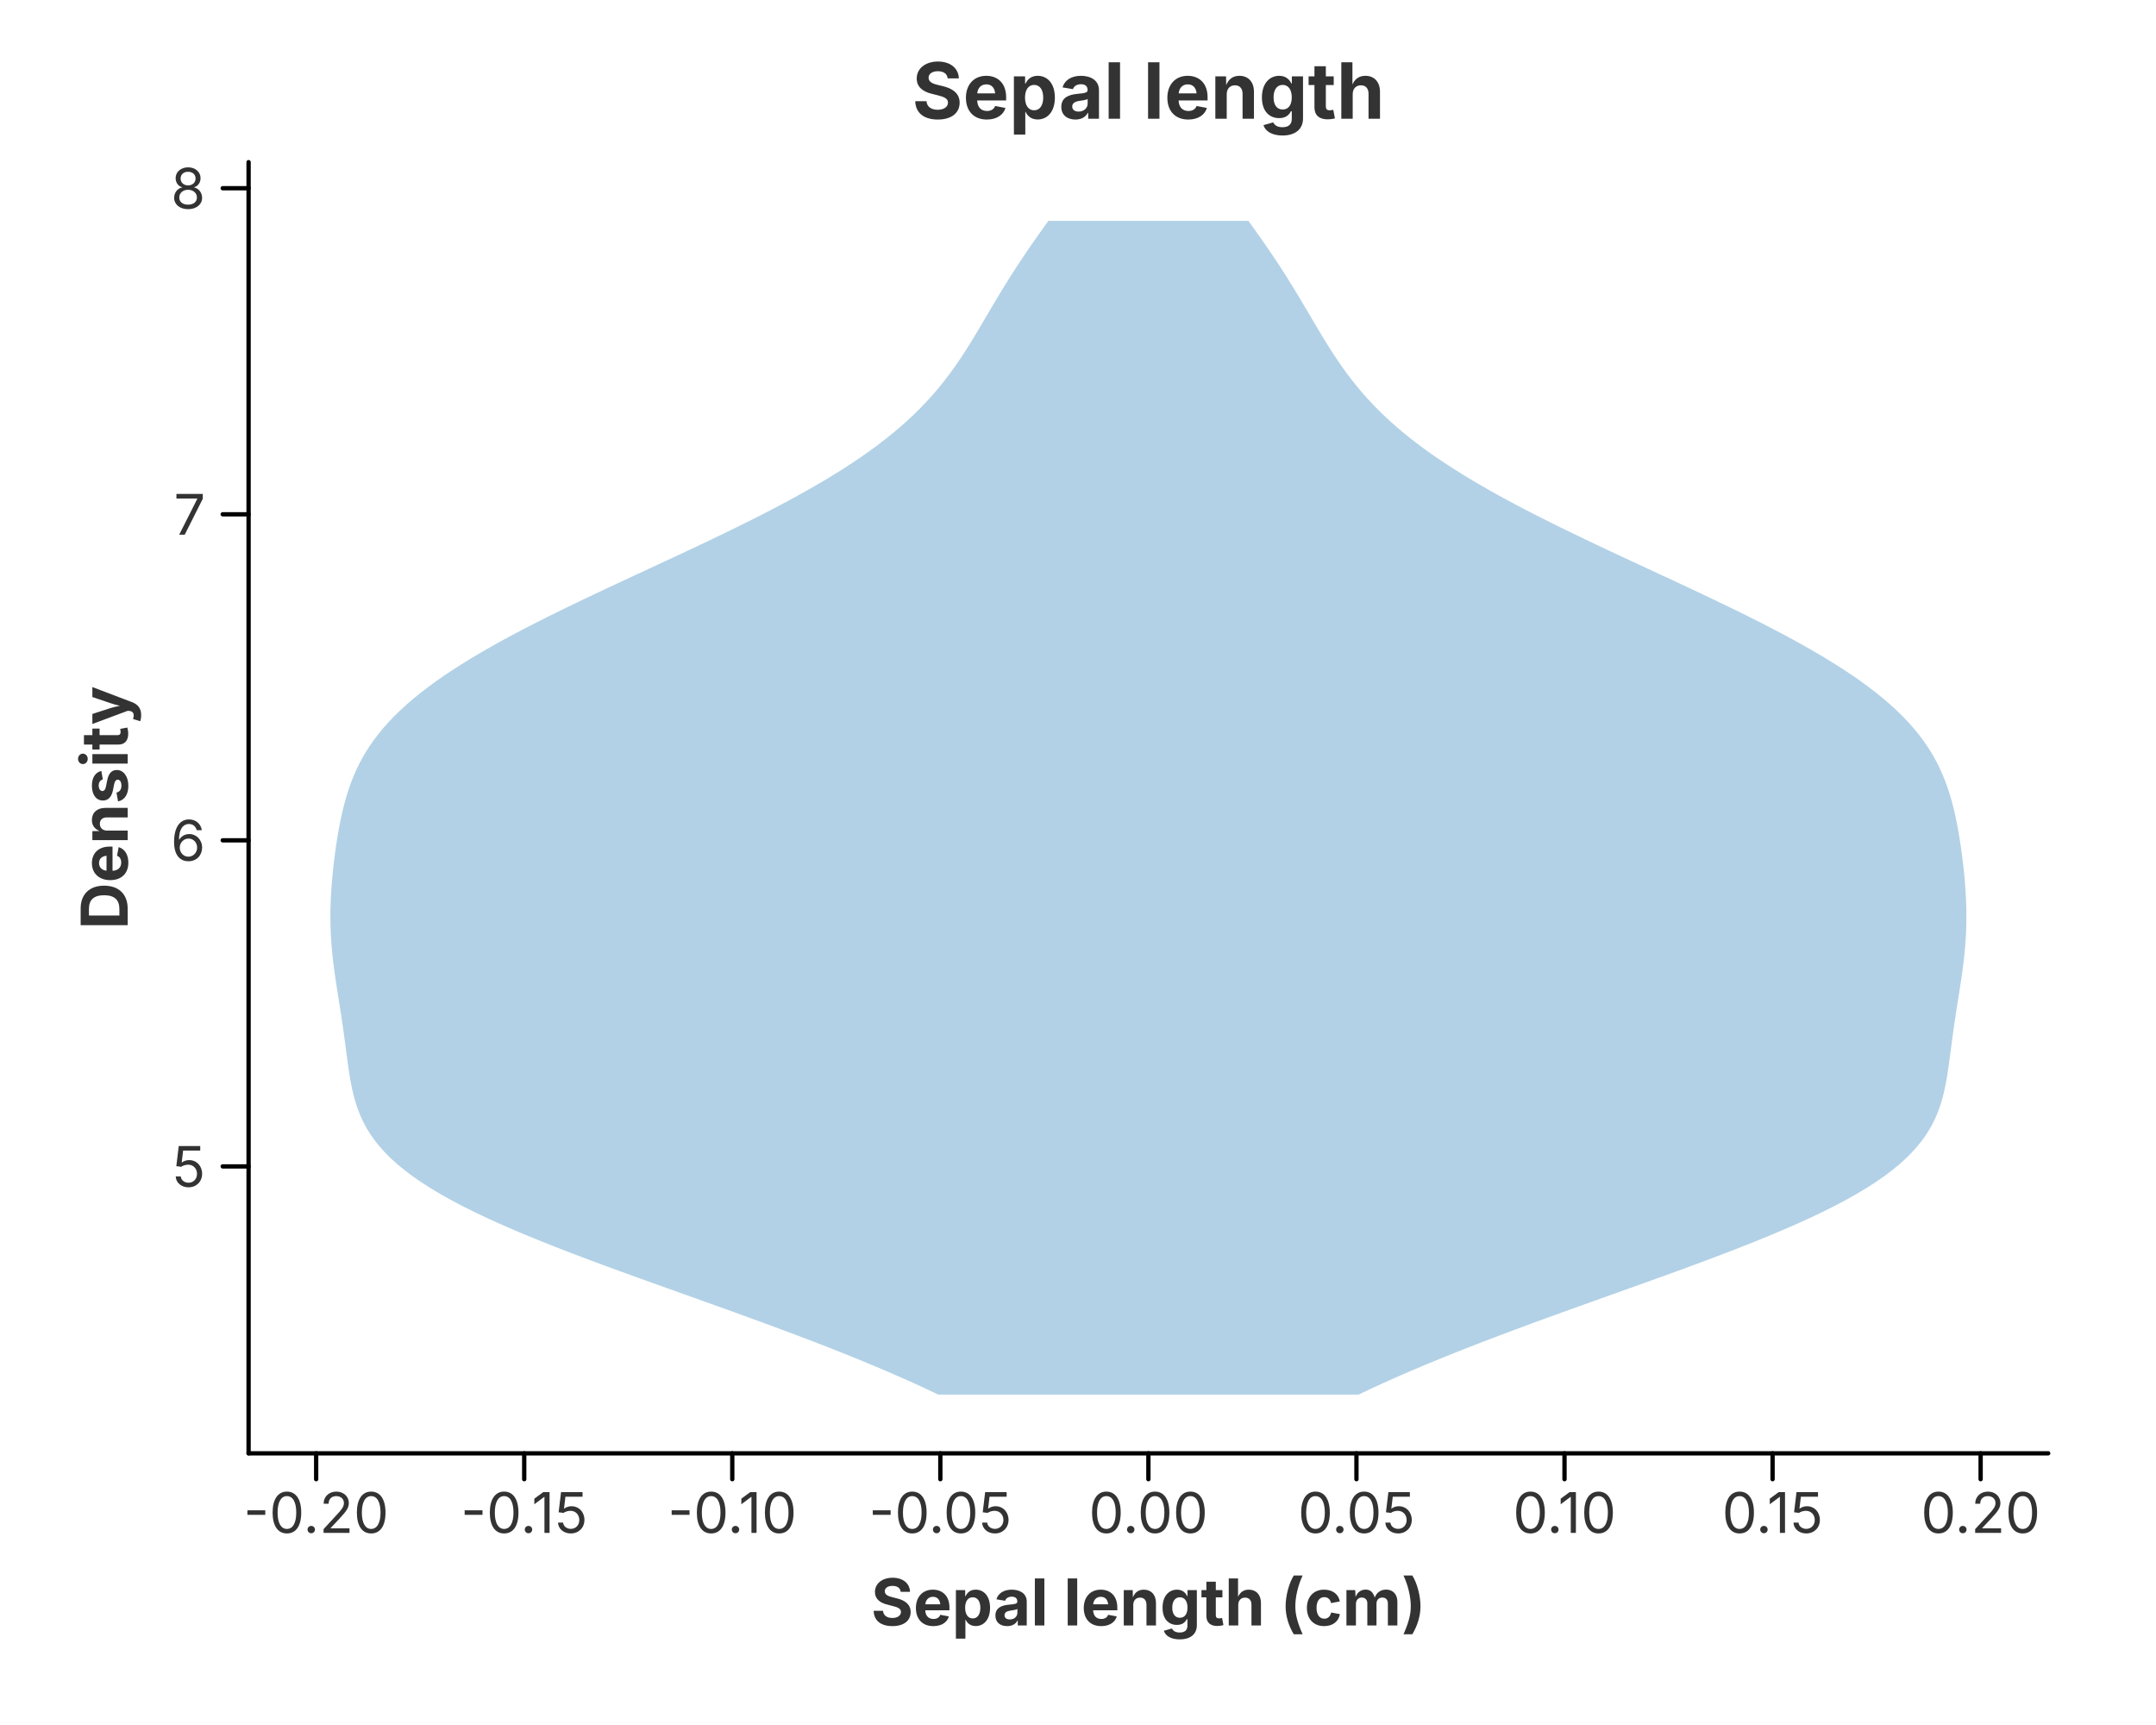
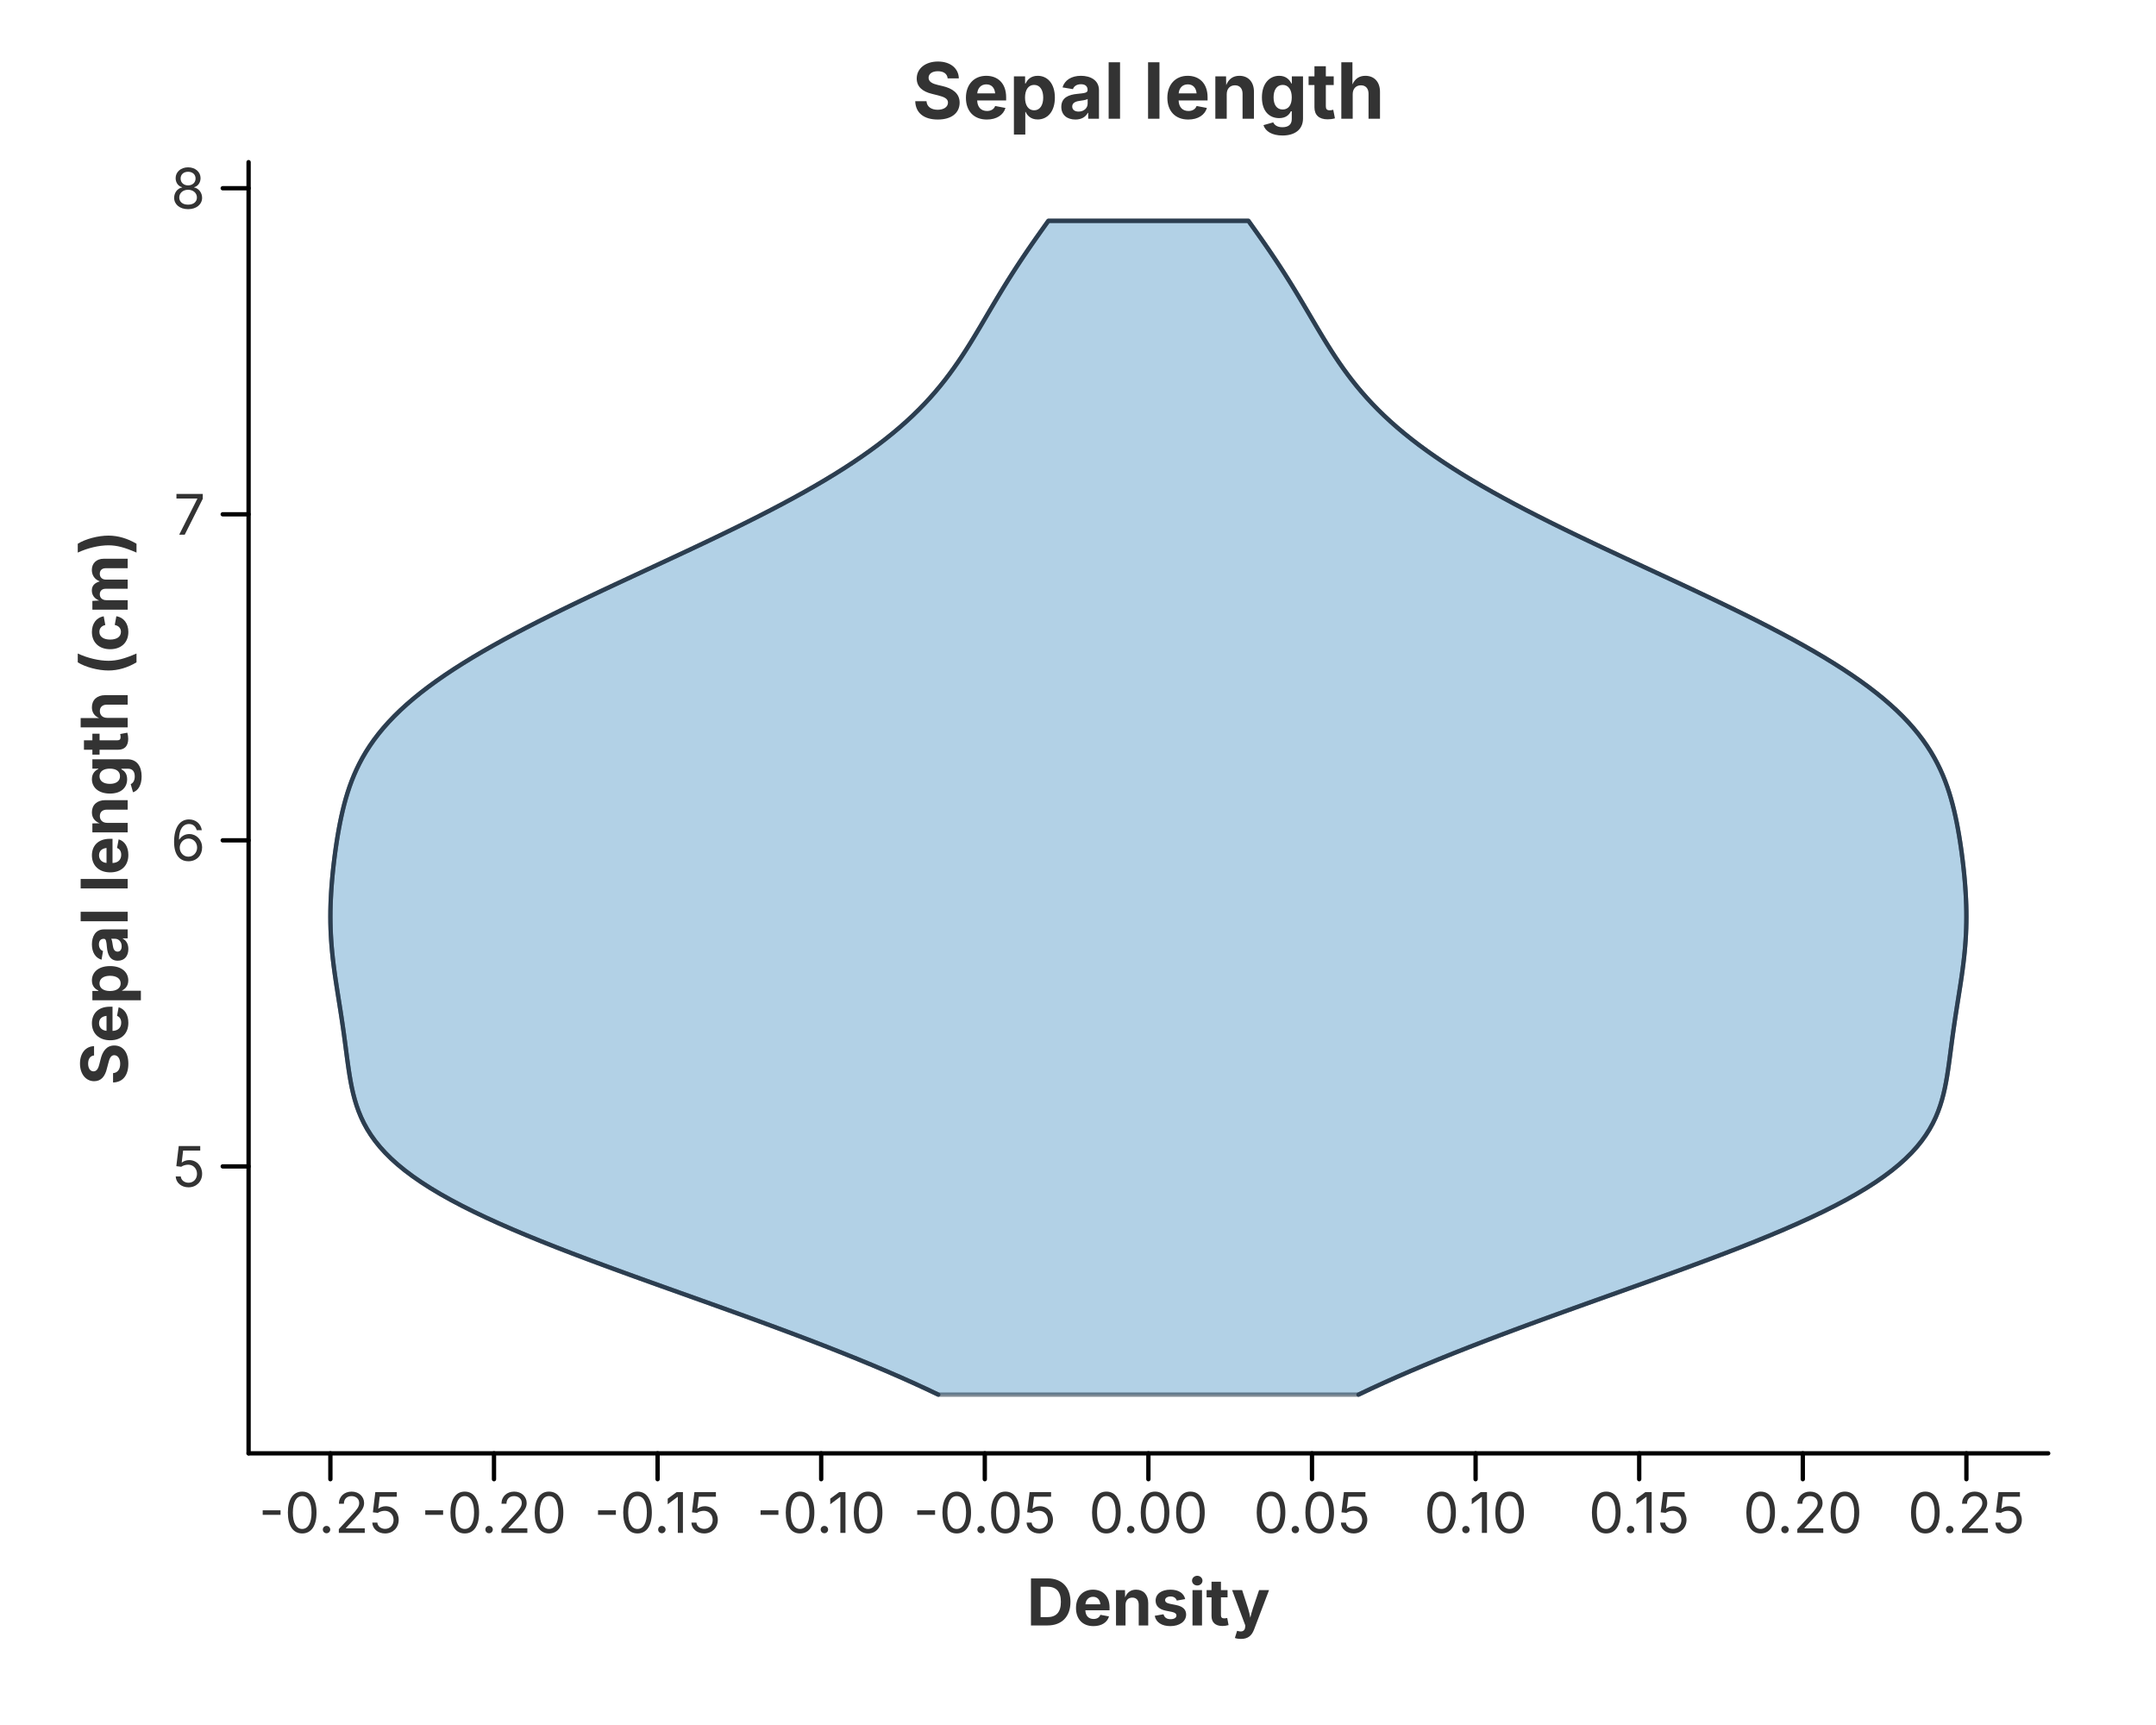
<svg xmlns="http://www.w3.org/2000/svg" width="500" height="400" viewBox="0 0 500 400">
  <rect x="0.000" y="0.000" width="500.000" height="400.000" fill="rgba(255,255,255,1.000)" stroke="none" stroke-width="0.000" fill-opacity="1.000" stroke-opacity="1.000" />
  <text x="266.325" y="20.800" font-size="18.0" font-family="Inter, -apple-system, BlinkMacSystemFont, 'Segoe UI', Roboto, Helvetica, Arial, 'PingFang SC', 'Microsoft YaHei', Ubuntu, Cantarell, 'Noto Sans', sans-serif" fill="rgba(51,51,51,1.000)" fill-opacity="1.000" text-anchor="middle" font-weight="bold" dominant-baseline="middle" transform="rotate(0 266.325 20.800)">Sepal length</text>
  <defs>
    <clipPath id="plot-clip-area-0">
      <rect x="57.650" y="37.600" width="417.350" height="299.400" />
    </clipPath>
  </defs>
  <g clip-path="url(#plot-clip-area-0)">
-     <path d="M 315.055 323.391 L 317.938 322.023 L 320.912 320.655 L 323.974 319.288 L 327.123 317.920 L 330.355 316.552 L 333.667 315.184 L 337.056 313.817 L 340.517 312.449 L 344.045 311.081 L 347.635 309.713 L 351.281 308.346 L 354.977 306.978 L 358.717 305.610 L 362.492 304.242 L 366.294 302.875 L 370.115 301.507 L 373.945 300.139 L 377.776 298.771 L 381.596 297.404 L 385.396 296.036 L 389.164 294.668 L 392.890 293.300 L 396.563 291.933 L 400.172 290.565 L 403.705 289.197 L 407.152 287.829 L 410.502 286.462 L 413.746 285.094 L 416.874 283.726 L 419.878 282.358 L 422.750 280.991 L 425.483 279.623 L 428.072 278.255 L 430.512 276.887 L 432.799 275.520 L 434.932 274.152 L 436.910 272.784 L 438.734 271.417 L 440.406 270.049 L 441.928 268.681 L 443.305 267.313 L 444.542 265.945 L 445.647 264.578 L 446.626 263.210 L 447.489 261.842 L 448.243 260.475 L 448.899 259.107 L 449.466 257.739 L 449.954 256.371 L 450.373 255.004 L 450.733 253.636 L 451.043 252.268 L 451.313 250.900 L 451.551 249.533 L 451.765 248.165 L 451.962 246.797 L 452.148 245.429 L 452.328 244.062 L 452.507 242.694 L 452.688 241.326 L 452.873 239.958 L 453.064 238.591 L 453.262 237.223 L 453.466 235.855 L 453.676 234.487 L 453.890 233.120 L 454.106 231.752 L 454.323 230.384 L 454.537 229.016 L 454.746 227.649 L 454.947 226.281 L 455.137 224.913 L 455.314 223.545 L 455.475 222.178 L 455.618 220.810 L 455.742 219.442 L 455.844 218.074 L 455.925 216.707 L 455.982 215.339 L 456.017 213.971 L 456.030 212.603 L 456.020 211.236 L 455.988 209.868 L 455.936 208.500 L 455.864 207.132 L 455.775 205.765 L 455.668 204.397 L 455.545 203.029 L 455.408 201.661 L 455.256 200.294 L 455.090 198.926 L 454.911 197.558 L 454.718 196.190 L 454.510 194.823 L 454.286 193.455 L 454.044 192.087 L 453.782 190.719 L 453.498 189.352 L 453.188 187.984 L 452.849 186.616 L 452.477 185.248 L 452.068 183.881 L 451.617 182.513 L 451.119 181.145 L 450.570 179.777 L 449.965 178.410 L 449.298 177.042 L 448.566 175.674 L 447.764 174.306 L 446.886 172.939 L 445.929 171.571 L 444.890 170.203 L 443.765 168.835 L 442.550 167.468 L 441.244 166.100 L 439.845 164.732 L 438.351 163.364 L 436.761 161.997 L 435.076 160.629 L 433.295 159.261 L 431.419 157.893 L 429.450 156.526 L 427.389 155.158 L 425.239 153.790 L 423.003 152.422 L 420.685 151.055 L 418.286 149.687 L 415.814 148.319 L 413.270 146.951 L 410.661 145.584 L 407.992 144.216 L 405.267 142.848 L 402.493 141.480 L 399.676 140.113 L 396.821 138.745 L 393.935 137.377 L 391.025 136.009 L 388.096 134.642 L 385.155 133.274 L 382.208 131.906 L 379.263 130.538 L 376.325 129.171 L 373.401 127.803 L 370.497 126.435 L 367.619 125.067 L 364.774 123.700 L 361.966 122.332 L 359.201 120.964 L 356.485 119.596 L 353.823 118.229 L 351.218 116.861 L 348.676 115.493 L 346.199 114.125 L 343.792 112.758 L 341.458 111.390 L 339.198 110.022 L 337.016 108.655 L 334.912 107.287 L 332.889 105.919 L 330.946 104.551 L 329.083 103.184 L 327.302 101.816 L 325.599 100.448 L 323.976 99.080 L 322.429 97.713 L 320.957 96.345 L 319.557 94.977 L 318.226 93.609 L 316.961 92.242 L 315.758 90.874 L 314.613 89.506 L 313.522 88.138 L 312.481 86.771 L 311.485 85.403 L 310.530 84.035 L 309.609 82.667 L 308.719 81.300 L 307.855 79.932 L 307.012 78.564 L 306.185 77.196 L 305.369 75.829 L 304.561 74.461 L 303.756 73.093 L 302.950 71.725 L 302.141 70.358 L 301.325 68.990 L 300.500 67.622 L 299.663 66.254 L 298.812 64.887 L 297.948 63.519 L 297.067 62.151 L 296.171 60.783 L 295.259 59.416 L 294.333 58.048 L 293.392 56.680 L 292.438 55.312 L 291.473 53.945 L 290.499 52.577 L 289.519 51.209 L 243.131 51.209 L 242.151 52.577 L 241.177 53.945 L 240.212 55.312 L 239.258 56.680 L 238.317 58.048 L 237.391 59.416 L 236.479 60.783 L 235.583 62.151 L 234.702 63.519 L 233.837 64.887 L 232.987 66.254 L 232.150 67.622 L 231.325 68.990 L 230.509 70.358 L 229.700 71.725 L 228.894 73.093 L 228.089 74.461 L 227.281 75.829 L 226.465 77.196 L 225.638 78.564 L 224.795 79.932 L 223.931 81.300 L 223.041 82.667 L 222.120 84.035 L 221.165 85.403 L 220.169 86.771 L 219.128 88.138 L 218.037 89.506 L 216.892 90.874 L 215.689 92.242 L 214.424 93.609 L 213.093 94.977 L 211.693 96.345 L 210.221 97.713 L 208.674 99.080 L 207.051 100.448 L 205.348 101.816 L 203.567 103.184 L 201.704 104.551 L 199.761 105.919 L 197.738 107.287 L 195.634 108.655 L 193.452 110.022 L 191.192 111.390 L 188.858 112.758 L 186.451 114.125 L 183.974 115.493 L 181.432 116.861 L 178.827 118.229 L 176.165 119.596 L 173.449 120.964 L 170.684 122.332 L 167.876 123.700 L 165.031 125.067 L 162.153 126.435 L 159.249 127.803 L 156.325 129.171 L 153.387 130.538 L 150.442 131.906 L 147.495 133.274 L 144.554 134.642 L 141.625 136.009 L 138.715 137.377 L 135.829 138.745 L 132.974 140.113 L 130.157 141.480 L 127.383 142.848 L 124.658 144.216 L 121.989 145.584 L 119.380 146.951 L 116.836 148.319 L 114.363 149.687 L 111.965 151.055 L 109.647 152.422 L 107.411 153.790 L 105.261 155.158 L 103.200 156.526 L 101.231 157.893 L 99.355 159.261 L 97.574 160.629 L 95.889 161.997 L 94.299 163.364 L 92.805 164.732 L 91.406 166.100 L 90.100 167.468 L 88.885 168.835 L 87.760 170.203 L 86.721 171.571 L 85.764 172.939 L 84.886 174.306 L 84.084 175.674 L 83.352 177.042 L 82.685 178.410 L 82.080 179.777 L 81.531 181.145 L 81.033 182.513 L 80.582 183.881 L 80.173 185.248 L 79.801 186.616 L 79.462 187.984 L 79.152 189.352 L 78.868 190.719 L 78.606 192.087 L 78.364 193.455 L 78.140 194.823 L 77.932 196.190 L 77.739 197.558 L 77.560 198.926 L 77.394 200.294 L 77.242 201.661 L 77.105 203.029 L 76.982 204.397 L 76.875 205.765 L 76.786 207.132 L 76.714 208.500 L 76.662 209.868 L 76.630 211.236 L 76.620 212.603 L 76.633 213.971 L 76.668 215.339 L 76.725 216.707 L 76.806 218.074 L 76.908 219.442 L 77.032 220.810 L 77.175 222.178 L 77.336 223.545 L 77.513 224.913 L 77.703 226.281 L 77.904 227.649 L 78.113 229.016 L 78.327 230.384 L 78.544 231.752 L 78.760 233.120 L 78.974 234.487 L 79.184 235.855 L 79.388 237.223 L 79.586 238.591 L 79.777 239.958 L 79.962 241.326 L 80.143 242.694 L 80.322 244.062 L 80.502 245.429 L 80.688 246.797 L 80.885 248.165 L 81.099 249.533 L 81.337 250.900 L 81.607 252.268 L 81.917 253.636 L 82.277 255.004 L 82.696 256.371 L 83.184 257.739 L 83.751 259.107 L 84.407 260.475 L 85.161 261.842 L 86.024 263.210 L 87.003 264.578 L 88.108 265.945 L 89.345 267.313 L 90.722 268.681 L 92.244 270.049 L 93.916 271.417 L 95.740 272.784 L 97.718 274.152 L 99.851 275.520 L 102.138 276.887 L 104.578 278.255 L 107.167 279.623 L 109.900 280.991 L 112.772 282.358 L 115.776 283.726 L 118.904 285.094 L 122.148 286.462 L 125.498 287.829 L 128.945 289.197 L 132.478 290.565 L 136.087 291.933 L 139.760 293.300 L 143.486 294.668 L 147.254 296.036 L 151.054 297.404 L 154.874 298.771 L 158.705 300.139 L 162.535 301.507 L 166.356 302.875 L 170.158 304.242 L 173.933 305.610 L 177.673 306.978 L 181.369 308.346 L 185.015 309.713 L 188.605 311.081 L 192.133 312.449 L 195.594 313.817 L 198.983 315.184 L 202.295 316.552 L 205.527 317.920 L 208.676 319.288 L 211.738 320.655 L 214.712 322.023 L 217.595 323.391 Z" fill="rgba(127,179,213,1.000)" fill-opacity="0.600" stroke="none" />
+     <path d="M 315.055 323.391 L 317.938 322.023 L 320.912 320.655 L 323.974 319.288 L 327.123 317.920 L 330.355 316.552 L 333.667 315.184 L 337.056 313.817 L 340.517 312.449 L 344.045 311.081 L 347.635 309.713 L 351.281 308.346 L 354.977 306.978 L 358.717 305.610 L 362.492 304.242 L 366.294 302.875 L 370.115 301.507 L 373.945 300.139 L 377.776 298.771 L 381.596 297.404 L 385.396 296.036 L 389.164 294.668 L 392.890 293.300 L 396.563 291.933 L 400.172 290.565 L 403.705 289.197 L 407.152 287.829 L 410.502 286.462 L 413.746 285.094 L 416.874 283.726 L 419.878 282.358 L 422.750 280.991 L 425.483 279.623 L 428.072 278.255 L 430.512 276.887 L 432.799 275.520 L 434.932 274.152 L 436.910 272.784 L 438.734 271.417 L 440.406 270.049 L 441.928 268.681 L 443.305 267.313 L 444.542 265.945 L 445.647 264.578 L 446.626 263.210 L 447.489 261.842 L 448.243 260.475 L 448.899 259.107 L 449.466 257.739 L 449.954 256.371 L 450.373 255.004 L 450.733 253.636 L 451.043 252.268 L 451.313 250.900 L 451.551 249.533 L 451.765 248.165 L 451.962 246.797 L 452.148 245.429 L 452.328 244.062 L 452.507 242.694 L 452.688 241.326 L 452.873 239.958 L 453.064 238.591 L 453.262 237.223 L 453.466 235.855 L 453.676 234.487 L 453.890 233.120 L 454.106 231.752 L 454.323 230.384 L 454.537 229.016 L 454.746 227.649 L 454.947 226.281 L 455.137 224.913 L 455.314 223.545 L 455.475 222.178 L 455.618 220.810 L 455.742 219.442 L 455.844 218.074 L 455.925 216.707 L 455.982 215.339 L 456.017 213.971 L 456.030 212.603 L 456.020 211.236 L 455.988 209.868 L 455.936 208.500 L 455.864 207.132 L 455.775 205.765 L 455.668 204.397 L 455.545 203.029 L 455.408 201.661 L 455.256 200.294 L 455.090 198.926 L 454.911 197.558 L 454.718 196.190 L 454.510 194.823 L 454.286 193.455 L 454.044 192.087 L 453.782 190.719 L 453.498 189.352 L 453.188 187.984 L 452.849 186.616 L 452.477 185.248 L 452.068 183.881 L 451.617 182.513 L 451.119 181.145 L 450.570 179.777 L 449.965 178.410 L 449.298 177.042 L 448.566 175.674 L 447.764 174.306 L 446.886 172.939 L 445.929 171.571 L 444.890 170.203 L 443.765 168.835 L 442.550 167.468 L 441.244 166.100 L 439.845 164.732 L 438.351 163.364 L 436.761 161.997 L 435.076 160.629 L 433.295 159.261 L 431.419 157.893 L 429.450 156.526 L 427.389 155.158 L 425.239 153.790 L 423.003 152.422 L 420.685 151.055 L 418.286 149.687 L 415.814 148.319 L 413.270 146.951 L 410.661 145.584 L 407.992 144.216 L 405.267 142.848 L 402.493 141.480 L 399.676 140.113 L 396.821 138.745 L 393.935 137.377 L 391.025 136.009 L 388.096 134.642 L 385.155 133.274 L 382.208 131.906 L 379.263 130.538 L 376.325 129.171 L 373.401 127.803 L 370.497 126.435 L 367.619 125.067 L 364.774 123.700 L 361.966 122.332 L 359.201 120.964 L 356.485 119.596 L 353.823 118.229 L 351.218 116.861 L 348.676 115.493 L 346.199 114.125 L 343.792 112.758 L 341.458 111.390 L 339.198 110.022 L 337.016 108.655 L 334.912 107.287 L 332.889 105.919 L 330.946 104.551 L 329.083 103.184 L 327.302 101.816 L 325.599 100.448 L 323.976 99.080 L 322.429 97.713 L 320.957 96.345 L 319.557 94.977 L 318.226 93.609 L 316.961 92.242 L 315.758 90.874 L 314.613 89.506 L 313.522 88.138 L 312.481 86.771 L 311.485 85.403 L 310.530 84.035 L 309.609 82.667 L 308.719 81.300 L 307.855 79.932 L 307.012 78.564 L 306.185 77.196 L 305.369 75.829 L 304.561 74.461 L 303.756 73.093 L 302.950 71.725 L 302.141 70.358 L 301.325 68.990 L 300.500 67.622 L 299.663 66.254 L 298.812 64.887 L 297.948 63.519 L 297.067 62.151 L 296.171 60.783 L 295.259 59.416 L 294.333 58.048 L 293.392 56.680 L 292.438 55.312 L 291.473 53.945 L 290.499 52.577 L 289.519 51.209 L 243.131 51.209 L 242.151 52.577 L 241.177 53.945 L 240.212 55.312 L 239.258 56.680 L 238.317 58.048 L 237.391 59.416 L 236.479 60.783 L 235.583 62.151 L 234.702 63.519 L 233.837 64.887 L 232.987 66.254 L 232.150 67.622 L 231.325 68.990 L 230.509 70.358 L 229.700 71.725 L 228.894 73.093 L 228.089 74.461 L 227.281 75.829 L 226.465 77.196 L 225.638 78.564 L 224.795 79.932 L 223.931 81.300 L 223.041 82.667 L 222.120 84.035 L 221.165 85.403 L 220.169 86.771 L 219.128 88.138 L 218.037 89.506 L 216.892 90.874 L 215.689 92.242 L 214.424 93.609 L 213.093 94.977 L 211.693 96.345 L 210.221 97.713 L 208.674 99.080 L 207.051 100.448 L 205.348 101.816 L 203.567 103.184 L 201.704 104.551 L 199.761 105.919 L 197.738 107.287 L 195.634 108.655 L 193.452 110.022 L 191.192 111.390 L 188.858 112.758 L 186.451 114.125 L 183.974 115.493 L 181.432 116.861 L 178.827 118.229 L 176.165 119.596 L 173.449 120.964 L 170.684 122.332 L 167.876 123.700 L 165.031 125.067 L 162.153 126.435 L 159.249 127.803 L 156.325 129.171 L 153.387 130.538 L 150.442 131.906 L 147.495 133.274 L 144.554 134.642 L 141.625 136.009 L 138.715 137.377 L 135.829 138.745 L 132.974 140.113 L 130.157 141.480 L 127.383 142.848 L 124.658 144.216 L 121.989 145.584 L 119.380 146.951 L 116.836 148.319 L 114.363 149.687 L 111.965 151.055 L 109.647 152.422 L 107.411 153.790 L 105.261 155.158 L 103.200 156.526 L 101.231 157.893 L 99.355 159.261 L 97.574 160.629 L 95.889 161.997 L 94.299 163.364 L 92.805 164.732 L 91.406 166.100 L 90.100 167.468 L 88.885 168.835 L 87.760 170.203 L 86.721 171.571 L 85.764 172.939 L 84.886 174.306 L 84.084 175.674 L 83.352 177.042 L 82.685 178.410 L 82.080 179.777 L 81.531 181.145 L 81.033 182.513 L 80.582 183.881 L 80.173 185.248 L 79.801 186.616 L 79.462 187.984 L 79.152 189.352 L 78.868 190.719 L 78.606 192.087 L 78.364 193.455 L 78.140 194.823 L 77.932 196.190 L 77.739 197.558 L 77.560 198.926 L 77.394 200.294 L 77.242 201.661 L 77.105 203.029 L 76.982 204.397 L 76.875 205.765 L 76.786 207.132 L 76.714 208.500 L 76.662 209.868 L 76.630 211.236 L 76.620 212.603 L 76.633 213.971 L 76.668 215.339 L 76.725 216.707 L 76.806 218.074 L 76.908 219.442 L 77.032 220.810 L 77.175 222.178 L 77.336 223.545 L 77.513 224.913 L 77.703 226.281 L 77.904 227.649 L 78.113 229.016 L 78.327 230.384 L 78.544 231.752 L 78.760 233.120 L 78.974 234.487 L 79.184 235.855 L 79.388 237.223 L 79.586 238.591 L 79.777 239.958 L 79.962 241.326 L 80.143 242.694 L 80.322 244.062 L 80.502 245.429 L 80.688 246.797 L 80.885 248.165 L 81.099 249.533 L 81.337 250.900 L 81.607 252.268 L 81.917 253.636 L 82.277 255.004 L 82.696 256.371 L 83.184 257.739 L 83.751 259.107 L 84.407 260.475 L 85.161 261.842 L 86.024 263.210 L 87.003 264.578 L 88.108 265.945 L 89.345 267.313 L 90.722 268.681 L 92.244 270.049 L 93.916 271.417 L 95.740 272.784 L 97.718 274.152 L 99.851 275.520 L 102.138 276.887 L 104.578 278.255 L 107.167 279.623 L 109.900 280.991 L 112.772 282.358 L 115.776 283.726 L 118.904 285.094 L 122.148 286.462 L 125.498 287.829 L 128.945 289.197 L 132.478 290.565 L 136.087 291.933 L 139.760 293.300 L 143.486 294.668 L 147.254 296.036 L 151.054 297.404 L 154.874 298.771 L 158.705 300.139 L 162.535 301.507 L 166.356 302.875 L 170.158 304.242 L 173.933 305.610 L 177.673 306.978 L 181.369 308.346 L 185.015 309.713 L 188.605 311.081 L 192.133 312.449 L 195.594 313.817 L 198.983 315.184 L 202.295 316.552 L 205.527 317.920 L 208.676 319.288 L 211.738 320.655 L 214.712 322.023 L 217.595 323.391 Z" fill="rgba(127,179,213,1.000)" fill-opacity="0.600" stroke="rgba(44,62,80,1.000)" stroke-width="1.000" stroke-opacity="0.600" stroke-linejoin="round" stroke-linecap="round" />
+     <path d="M 315.055 323.391 L 317.938 322.023 L 320.912 320.655 L 323.974 319.288 L 327.123 317.920 L 330.355 316.552 L 333.667 315.184 L 337.056 313.817 L 340.517 312.449 L 344.045 311.081 L 347.635 309.713 L 351.281 308.346 L 354.977 306.978 L 358.717 305.610 L 362.492 304.242 L 366.294 302.875 L 370.115 301.507 L 373.945 300.139 L 377.776 298.771 L 381.596 297.404 L 385.396 296.036 L 389.164 294.668 L 392.890 293.300 L 396.563 291.933 L 400.172 290.565 L 403.705 289.197 L 407.152 287.829 L 410.502 286.462 L 413.746 285.094 L 416.874 283.726 L 419.878 282.358 L 422.750 280.991 L 425.483 279.623 L 428.072 278.255 L 430.512 276.887 L 432.799 275.520 L 434.932 274.152 L 436.910 272.784 L 438.734 271.417 L 440.406 270.049 L 441.928 268.681 L 443.305 267.313 L 444.542 265.945 L 445.647 264.578 L 446.626 263.210 L 447.489 261.842 L 448.243 260.475 L 448.899 259.107 L 449.466 257.739 L 449.954 256.371 L 450.373 255.004 L 450.733 253.636 L 451.043 252.268 L 451.313 250.900 L 451.551 249.533 L 451.765 248.165 L 451.962 246.797 L 452.148 245.429 L 452.328 244.062 L 452.507 242.694 L 452.688 241.326 L 452.873 239.958 L 453.064 238.591 L 453.262 237.223 L 453.466 235.855 L 453.676 234.487 L 453.890 233.120 L 454.106 231.752 L 454.323 230.384 L 454.537 229.016 L 454.746 227.649 L 454.947 226.281 L 455.137 224.913 L 455.314 223.545 L 455.475 222.178 L 455.618 220.810 L 455.742 219.442 L 455.844 218.074 L 455.925 216.707 L 455.982 215.339 L 456.017 213.971 L 456.030 212.603 L 456.020 211.236 L 455.988 209.868 L 455.936 208.500 L 455.864 207.132 L 455.775 205.765 L 455.668 204.397 L 455.545 203.029 L 455.408 201.661 L 455.256 200.294 L 455.090 198.926 L 454.911 197.558 L 454.718 196.190 L 454.510 194.823 L 454.286 193.455 L 454.044 192.087 L 453.782 190.719 L 453.498 189.352 L 453.188 187.984 L 452.849 186.616 L 452.477 185.248 L 452.068 183.881 L 451.617 182.513 L 451.119 181.145 L 450.570 179.777 L 449.965 178.410 L 449.298 177.042 L 448.566 175.674 L 447.764 174.306 L 446.886 172.939 L 445.929 171.571 L 444.890 170.203 L 443.765 168.835 L 442.550 167.468 L 441.244 166.100 L 439.845 164.732 L 438.351 163.364 L 436.761 161.997 L 435.076 160.629 L 433.295 159.261 L 431.419 157.893 L 429.450 156.526 L 427.389 155.158 L 425.239 153.790 L 423.003 152.422 L 420.685 151.055 L 418.286 149.687 L 415.814 148.319 L 413.270 146.951 L 410.661 145.584 L 407.992 144.216 L 405.267 142.848 L 402.493 141.480 L 399.676 140.113 L 396.821 138.745 L 393.935 137.377 L 391.025 136.009 L 388.096 134.642 L 385.155 133.274 L 382.208 131.906 L 379.263 130.538 L 376.325 129.171 L 373.401 127.803 L 370.497 126.435 L 367.619 125.067 L 364.774 123.700 L 361.966 122.332 L 359.201 120.964 L 356.485 119.596 L 353.823 118.229 L 351.218 116.861 L 348.676 115.493 L 346.199 114.125 L 343.792 112.758 L 341.458 111.390 L 339.198 110.022 L 337.016 108.655 L 334.912 107.287 L 332.889 105.919 L 330.946 104.551 L 329.083 103.184 L 327.302 101.816 L 325.599 100.448 L 323.976 99.080 L 322.429 97.713 L 320.957 96.345 L 319.557 94.977 L 318.226 93.609 L 316.961 92.242 L 315.758 90.874 L 314.613 89.506 L 313.522 88.138 L 312.481 86.771 L 311.485 85.403 L 310.530 84.035 L 309.609 82.667 L 308.719 81.300 L 307.855 79.932 L 307.012 78.564 L 306.185 77.196 L 305.369 75.829 L 304.561 74.461 L 303.756 73.093 L 302.950 71.725 L 302.141 70.358 L 301.325 68.990 L 300.500 67.622 L 299.663 66.254 L 298.812 64.887 L 297.948 63.519 L 297.067 62.151 L 296.171 60.783 L 295.259 59.416 L 294.333 58.048 L 293.392 56.680 L 292.438 55.312 L 291.473 53.945 L 290.499 52.577 L 289.519 51.209 L 243.131 51.209 L 242.151 52.577 L 241.177 53.945 L 240.212 55.312 L 239.258 56.680 L 238.317 58.048 L 237.391 59.416 L 236.479 60.783 L 235.583 62.151 L 234.702 63.519 L 233.837 64.887 L 232.987 66.254 L 232.150 67.622 L 231.325 68.990 L 230.509 70.358 L 229.700 71.725 L 228.894 73.093 L 228.089 74.461 L 227.281 75.829 L 226.465 77.196 L 225.638 78.564 L 224.795 79.932 L 223.931 81.300 L 223.041 82.667 L 222.120 84.035 L 221.165 85.403 L 220.169 86.771 L 219.128 88.138 L 218.037 89.506 L 216.892 90.874 L 215.689 92.242 L 214.424 93.609 L 213.093 94.977 L 211.693 96.345 L 210.221 97.713 L 208.674 99.080 L 207.051 100.448 L 205.348 101.816 L 203.567 103.184 L 201.704 104.551 L 199.761 105.919 L 197.738 107.287 L 195.634 108.655 L 193.452 110.022 L 191.192 111.390 L 188.858 112.758 L 186.451 114.125 L 183.974 115.493 L 181.432 116.861 L 178.827 118.229 L 176.165 119.596 L 173.449 120.964 L 170.684 122.332 L 167.876 123.700 L 165.031 125.067 L 162.153 126.435 L 159.249 127.803 L 156.325 129.171 L 153.387 130.538 L 150.442 131.906 L 147.495 133.274 L 144.554 134.642 L 141.625 136.009 L 138.715 137.377 L 135.829 138.745 L 132.974 140.113 L 130.157 141.480 L 127.383 142.848 L 124.658 144.216 L 121.989 145.584 L 119.380 146.951 L 116.836 148.319 L 114.363 149.687 L 111.965 151.055 L 109.647 152.422 L 107.411 153.790 L 105.261 155.158 L 103.200 156.526 L 101.231 157.893 L 99.355 159.261 L 97.574 160.629 L 95.889 161.997 L 94.299 163.364 L 92.805 164.732 L 91.406 166.100 L 90.100 167.468 L 88.885 168.835 L 87.760 170.203 L 86.721 171.571 L 85.764 172.939 L 84.886 174.306 L 84.084 175.674 L 83.352 177.042 L 82.685 178.410 L 82.080 179.777 L 81.531 181.145 L 81.033 182.513 L 80.582 183.881 L 80.173 185.248 L 79.801 186.616 L 79.462 187.984 L 79.152 189.352 L 78.868 190.719 L 78.606 192.087 L 78.364 193.455 L 78.140 194.823 L 77.932 196.190 L 77.739 197.558 L 77.560 198.926 L 77.394 200.294 L 77.242 201.661 L 77.105 203.029 L 76.982 204.397 L 76.875 205.765 L 76.786 207.132 L 76.714 208.500 L 76.662 209.868 L 76.630 211.236 L 76.620 212.603 L 76.633 213.971 L 76.668 215.339 L 76.725 216.707 L 76.806 218.074 L 76.908 219.442 L 77.032 220.810 L 77.175 222.178 L 77.336 223.545 L 77.513 224.913 L 77.703 226.281 L 77.904 227.649 L 78.113 229.016 L 78.327 230.384 L 78.544 231.752 L 78.760 233.120 L 78.974 234.487 L 79.184 235.855 L 79.388 237.223 L 79.586 238.591 L 79.777 239.958 L 79.962 241.326 L 80.143 242.694 L 80.322 244.062 L 80.502 245.429 L 80.688 246.797 L 80.885 248.165 L 81.099 249.533 L 81.337 250.900 L 81.607 252.268 L 81.917 253.636 L 82.277 255.004 L 82.696 256.371 L 83.184 257.739 L 83.751 259.107 L 84.407 260.475 L 85.161 261.842 L 86.024 263.210 L 87.003 264.578 L 88.108 265.945 L 89.345 267.313 L 90.722 268.681 L 92.244 270.049 L 93.916 271.417 L 95.740 272.784 L 97.718 274.152 L 99.851 275.520 L 102.138 276.887 L 104.578 278.255 L 107.167 279.623 L 109.900 280.991 L 112.772 282.358 L 115.776 283.726 L 118.904 285.094 L 122.148 286.462 L 125.498 287.829 L 128.945 289.197 L 132.478 290.565 L 136.087 291.933 L 139.760 293.300 L 143.486 294.668 L 147.254 296.036 L 151.054 297.404 L 154.874 298.771 L 158.705 300.139 L 162.535 301.507 L 166.356 302.875 L 170.158 304.242 L 173.933 305.610 L 177.673 306.978 L 181.369 308.346 L 185.015 309.713 L 188.605 311.081 L 192.133 312.449 L 195.594 313.817 L 198.983 315.184 L 202.295 316.552 L 205.527 317.920 L 208.676 319.288 L 211.738 320.655 L 214.712 322.023 L 217.595 323.391" fill="none" stroke="rgba(44,62,80,1.000)" stroke-width="1.000" stroke-opacity="1.000" stroke-linejoin="round" stroke-linecap="round" />
  </g>
  <path d="M 57.650 337.000 L 475.000 337.000" fill="none" stroke="rgba(0,0,0,1.000)" stroke-width="1.000" stroke-opacity="1.000" stroke-linejoin="round" stroke-linecap="round" />
-   <path d="M 73.321 337.000 L 73.321 343.000" fill="none" stroke="rgba(0,0,0,1.000)" stroke-width="1.000" stroke-opacity="1.000" stroke-linejoin="round" stroke-linecap="round" />
-   <text x="73.321" y="346.000" font-size="13.0" font-family="Inter, -apple-system, BlinkMacSystemFont, 'Segoe UI', Roboto, Helvetica, Arial, 'PingFang SC', 'Microsoft YaHei', Ubuntu, Cantarell, 'Noto Sans', sans-serif" fill="rgba(51,51,51,1.000)" fill-opacity="1.000" text-anchor="middle" font-weight="normal" dominant-baseline="hanging" transform="rotate(0 73.321 346.000)">-0.20</text>
-   <path d="M 121.572 337.000 L 121.572 343.000" fill="none" stroke="rgba(0,0,0,1.000)" stroke-width="1.000" stroke-opacity="1.000" stroke-linejoin="round" stroke-linecap="round" />
-   <text x="121.572" y="346.000" font-size="13.0" font-family="Inter, -apple-system, BlinkMacSystemFont, 'Segoe UI', Roboto, Helvetica, Arial, 'PingFang SC', 'Microsoft YaHei', Ubuntu, Cantarell, 'Noto Sans', sans-serif" fill="rgba(51,51,51,1.000)" fill-opacity="1.000" text-anchor="middle" font-weight="normal" dominant-baseline="hanging" transform="rotate(0 121.572 346.000)">-0.15</text>
-   <path d="M 169.823 337.000 L 169.823 343.000" fill="none" stroke="rgba(0,0,0,1.000)" stroke-width="1.000" stroke-opacity="1.000" stroke-linejoin="round" stroke-linecap="round" />
-   <text x="169.823" y="346.000" font-size="13.0" font-family="Inter, -apple-system, BlinkMacSystemFont, 'Segoe UI', Roboto, Helvetica, Arial, 'PingFang SC', 'Microsoft YaHei', Ubuntu, Cantarell, 'Noto Sans', sans-serif" fill="rgba(51,51,51,1.000)" fill-opacity="1.000" text-anchor="middle" font-weight="normal" dominant-baseline="hanging" transform="rotate(0 169.823 346.000)">-0.10</text>
-   <path d="M 218.074 337.000 L 218.074 343.000" fill="none" stroke="rgba(0,0,0,1.000)" stroke-width="1.000" stroke-opacity="1.000" stroke-linejoin="round" stroke-linecap="round" />
-   <text x="218.074" y="346.000" font-size="13.0" font-family="Inter, -apple-system, BlinkMacSystemFont, 'Segoe UI', Roboto, Helvetica, Arial, 'PingFang SC', 'Microsoft YaHei', Ubuntu, Cantarell, 'Noto Sans', sans-serif" fill="rgba(51,51,51,1.000)" fill-opacity="1.000" text-anchor="middle" font-weight="normal" dominant-baseline="hanging" transform="rotate(0 218.074 346.000)">-0.05</text>
+   <path d="M 76.620 337.000 L 76.620 343.000" fill="none" stroke="rgba(0,0,0,1.000)" stroke-width="1.000" stroke-opacity="1.000" stroke-linejoin="round" stroke-linecap="round" />
+   <text x="76.620" y="346.000" font-size="13.0" font-family="Inter, -apple-system, BlinkMacSystemFont, 'Segoe UI', Roboto, Helvetica, Arial, 'PingFang SC', 'Microsoft YaHei', Ubuntu, Cantarell, 'Noto Sans', sans-serif" fill="rgba(51,51,51,1.000)" fill-opacity="1.000" text-anchor="middle" font-weight="normal" dominant-baseline="hanging" transform="rotate(0 76.620 346.000)">-0.25</text>
+   <path d="M 114.561 337.000 L 114.561 343.000" fill="none" stroke="rgba(0,0,0,1.000)" stroke-width="1.000" stroke-opacity="1.000" stroke-linejoin="round" stroke-linecap="round" />
+   <text x="114.561" y="346.000" font-size="13.0" font-family="Inter, -apple-system, BlinkMacSystemFont, 'Segoe UI', Roboto, Helvetica, Arial, 'PingFang SC', 'Microsoft YaHei', Ubuntu, Cantarell, 'Noto Sans', sans-serif" fill="rgba(51,51,51,1.000)" fill-opacity="1.000" text-anchor="middle" font-weight="normal" dominant-baseline="hanging" transform="rotate(0 114.561 346.000)">-0.20</text>
+   <path d="M 152.502 337.000 L 152.502 343.000" fill="none" stroke="rgba(0,0,0,1.000)" stroke-width="1.000" stroke-opacity="1.000" stroke-linejoin="round" stroke-linecap="round" />
+   <text x="152.502" y="346.000" font-size="13.0" font-family="Inter, -apple-system, BlinkMacSystemFont, 'Segoe UI', Roboto, Helvetica, Arial, 'PingFang SC', 'Microsoft YaHei', Ubuntu, Cantarell, 'Noto Sans', sans-serif" fill="rgba(51,51,51,1.000)" fill-opacity="1.000" text-anchor="middle" font-weight="normal" dominant-baseline="hanging" transform="rotate(0 152.502 346.000)">-0.15</text>
+   <path d="M 190.443 337.000 L 190.443 343.000" fill="none" stroke="rgba(0,0,0,1.000)" stroke-width="1.000" stroke-opacity="1.000" stroke-linejoin="round" stroke-linecap="round" />
+   <text x="190.443" y="346.000" font-size="13.0" font-family="Inter, -apple-system, BlinkMacSystemFont, 'Segoe UI', Roboto, Helvetica, Arial, 'PingFang SC', 'Microsoft YaHei', Ubuntu, Cantarell, 'Noto Sans', sans-serif" fill="rgba(51,51,51,1.000)" fill-opacity="1.000" text-anchor="middle" font-weight="normal" dominant-baseline="hanging" transform="rotate(0 190.443 346.000)">-0.10</text>
+   <path d="M 228.384 337.000 L 228.384 343.000" fill="none" stroke="rgba(0,0,0,1.000)" stroke-width="1.000" stroke-opacity="1.000" stroke-linejoin="round" stroke-linecap="round" />
+   <text x="228.384" y="346.000" font-size="13.0" font-family="Inter, -apple-system, BlinkMacSystemFont, 'Segoe UI', Roboto, Helvetica, Arial, 'PingFang SC', 'Microsoft YaHei', Ubuntu, Cantarell, 'Noto Sans', sans-serif" fill="rgba(51,51,51,1.000)" fill-opacity="1.000" text-anchor="middle" font-weight="normal" dominant-baseline="hanging" transform="rotate(0 228.384 346.000)">-0.05</text>
  <path d="M 266.325 337.000 L 266.325 343.000" fill="none" stroke="rgba(0,0,0,1.000)" stroke-width="1.000" stroke-opacity="1.000" stroke-linejoin="round" stroke-linecap="round" />
  <text x="266.325" y="346.000" font-size="13.0" font-family="Inter, -apple-system, BlinkMacSystemFont, 'Segoe UI', Roboto, Helvetica, Arial, 'PingFang SC', 'Microsoft YaHei', Ubuntu, Cantarell, 'Noto Sans', sans-serif" fill="rgba(51,51,51,1.000)" fill-opacity="1.000" text-anchor="middle" font-weight="normal" dominant-baseline="hanging" transform="rotate(0 266.325 346.000)">0.00</text>
-   <path d="M 314.576 337.000 L 314.576 343.000" fill="none" stroke="rgba(0,0,0,1.000)" stroke-width="1.000" stroke-opacity="1.000" stroke-linejoin="round" stroke-linecap="round" />
-   <text x="314.576" y="346.000" font-size="13.0" font-family="Inter, -apple-system, BlinkMacSystemFont, 'Segoe UI', Roboto, Helvetica, Arial, 'PingFang SC', 'Microsoft YaHei', Ubuntu, Cantarell, 'Noto Sans', sans-serif" fill="rgba(51,51,51,1.000)" fill-opacity="1.000" text-anchor="middle" font-weight="normal" dominant-baseline="hanging" transform="rotate(0 314.576 346.000)">0.05</text>
-   <path d="M 362.827 337.000 L 362.827 343.000" fill="none" stroke="rgba(0,0,0,1.000)" stroke-width="1.000" stroke-opacity="1.000" stroke-linejoin="round" stroke-linecap="round" />
-   <text x="362.827" y="346.000" font-size="13.0" font-family="Inter, -apple-system, BlinkMacSystemFont, 'Segoe UI', Roboto, Helvetica, Arial, 'PingFang SC', 'Microsoft YaHei', Ubuntu, Cantarell, 'Noto Sans', sans-serif" fill="rgba(51,51,51,1.000)" fill-opacity="1.000" text-anchor="middle" font-weight="normal" dominant-baseline="hanging" transform="rotate(0 362.827 346.000)">0.10</text>
-   <path d="M 411.078 337.000 L 411.078 343.000" fill="none" stroke="rgba(0,0,0,1.000)" stroke-width="1.000" stroke-opacity="1.000" stroke-linejoin="round" stroke-linecap="round" />
-   <text x="411.078" y="346.000" font-size="13.0" font-family="Inter, -apple-system, BlinkMacSystemFont, 'Segoe UI', Roboto, Helvetica, Arial, 'PingFang SC', 'Microsoft YaHei', Ubuntu, Cantarell, 'Noto Sans', sans-serif" fill="rgba(51,51,51,1.000)" fill-opacity="1.000" text-anchor="middle" font-weight="normal" dominant-baseline="hanging" transform="rotate(0 411.078 346.000)">0.15</text>
-   <path d="M 459.329 337.000 L 459.329 343.000" fill="none" stroke="rgba(0,0,0,1.000)" stroke-width="1.000" stroke-opacity="1.000" stroke-linejoin="round" stroke-linecap="round" />
-   <text x="459.329" y="346.000" font-size="13.0" font-family="Inter, -apple-system, BlinkMacSystemFont, 'Segoe UI', Roboto, Helvetica, Arial, 'PingFang SC', 'Microsoft YaHei', Ubuntu, Cantarell, 'Noto Sans', sans-serif" fill="rgba(51,51,51,1.000)" fill-opacity="1.000" text-anchor="middle" font-weight="normal" dominant-baseline="hanging" transform="rotate(0 459.329 346.000)">0.20</text>
-   <text x="266.325" y="366.000" font-size="15.0" font-family="Inter, -apple-system, BlinkMacSystemFont, 'Segoe UI', Roboto, Helvetica, Arial, 'PingFang SC', 'Microsoft YaHei', Ubuntu, Cantarell, 'Noto Sans', sans-serif" fill="rgba(51,51,51,1.000)" fill-opacity="1.000" text-anchor="middle" font-weight="bold" dominant-baseline="hanging" transform="rotate(0 266.325 366.000)">Sepal length (cm)</text>
+   <path d="M 304.266 337.000 L 304.266 343.000" fill="none" stroke="rgba(0,0,0,1.000)" stroke-width="1.000" stroke-opacity="1.000" stroke-linejoin="round" stroke-linecap="round" />
+   <text x="304.266" y="346.000" font-size="13.0" font-family="Inter, -apple-system, BlinkMacSystemFont, 'Segoe UI', Roboto, Helvetica, Arial, 'PingFang SC', 'Microsoft YaHei', Ubuntu, Cantarell, 'Noto Sans', sans-serif" fill="rgba(51,51,51,1.000)" fill-opacity="1.000" text-anchor="middle" font-weight="normal" dominant-baseline="hanging" transform="rotate(0 304.266 346.000)">0.05</text>
+   <path d="M 342.207 337.000 L 342.207 343.000" fill="none" stroke="rgba(0,0,0,1.000)" stroke-width="1.000" stroke-opacity="1.000" stroke-linejoin="round" stroke-linecap="round" />
+   <text x="342.207" y="346.000" font-size="13.0" font-family="Inter, -apple-system, BlinkMacSystemFont, 'Segoe UI', Roboto, Helvetica, Arial, 'PingFang SC', 'Microsoft YaHei', Ubuntu, Cantarell, 'Noto Sans', sans-serif" fill="rgba(51,51,51,1.000)" fill-opacity="1.000" text-anchor="middle" font-weight="normal" dominant-baseline="hanging" transform="rotate(0 342.207 346.000)">0.10</text>
+   <path d="M 380.148 337.000 L 380.148 343.000" fill="none" stroke="rgba(0,0,0,1.000)" stroke-width="1.000" stroke-opacity="1.000" stroke-linejoin="round" stroke-linecap="round" />
+   <text x="380.148" y="346.000" font-size="13.0" font-family="Inter, -apple-system, BlinkMacSystemFont, 'Segoe UI', Roboto, Helvetica, Arial, 'PingFang SC', 'Microsoft YaHei', Ubuntu, Cantarell, 'Noto Sans', sans-serif" fill="rgba(51,51,51,1.000)" fill-opacity="1.000" text-anchor="middle" font-weight="normal" dominant-baseline="hanging" transform="rotate(0 380.148 346.000)">0.15</text>
+   <path d="M 418.089 337.000 L 418.089 343.000" fill="none" stroke="rgba(0,0,0,1.000)" stroke-width="1.000" stroke-opacity="1.000" stroke-linejoin="round" stroke-linecap="round" />
+   <text x="418.089" y="346.000" font-size="13.0" font-family="Inter, -apple-system, BlinkMacSystemFont, 'Segoe UI', Roboto, Helvetica, Arial, 'PingFang SC', 'Microsoft YaHei', Ubuntu, Cantarell, 'Noto Sans', sans-serif" fill="rgba(51,51,51,1.000)" fill-opacity="1.000" text-anchor="middle" font-weight="normal" dominant-baseline="hanging" transform="rotate(0 418.089 346.000)">0.20</text>
+   <path d="M 456.030 337.000 L 456.030 343.000" fill="none" stroke="rgba(0,0,0,1.000)" stroke-width="1.000" stroke-opacity="1.000" stroke-linejoin="round" stroke-linecap="round" />
+   <text x="456.030" y="346.000" font-size="13.0" font-family="Inter, -apple-system, BlinkMacSystemFont, 'Segoe UI', Roboto, Helvetica, Arial, 'PingFang SC', 'Microsoft YaHei', Ubuntu, Cantarell, 'Noto Sans', sans-serif" fill="rgba(51,51,51,1.000)" fill-opacity="1.000" text-anchor="middle" font-weight="normal" dominant-baseline="hanging" transform="rotate(0 456.030 346.000)">0.25</text>
+   <text x="266.325" y="366.000" font-size="15.0" font-family="Inter, -apple-system, BlinkMacSystemFont, 'Segoe UI', Roboto, Helvetica, Arial, 'PingFang SC', 'Microsoft YaHei', Ubuntu, Cantarell, 'Noto Sans', sans-serif" fill="rgba(51,51,51,1.000)" fill-opacity="1.000" text-anchor="middle" font-weight="bold" dominant-baseline="hanging" transform="rotate(0 266.325 366.000)">Density</text>
  <path d="M 57.650 37.600 L 57.650 337.000" fill="none" stroke="rgba(0,0,0,1.000)" stroke-width="1.000" stroke-opacity="1.000" stroke-linejoin="round" stroke-linecap="round" />
  <path d="M 57.650 270.467 L 51.650 270.467" fill="none" stroke="rgba(0,0,0,1.000)" stroke-width="1.000" stroke-opacity="1.000" stroke-linejoin="round" stroke-linecap="round" />
  <text x="47.650" y="270.467" font-size="13.0" font-family="Inter, -apple-system, BlinkMacSystemFont, 'Segoe UI', Roboto, Helvetica, Arial, 'PingFang SC', 'Microsoft YaHei', Ubuntu, Cantarell, 'Noto Sans', sans-serif" fill="rgba(51,51,51,1.000)" fill-opacity="1.000" text-anchor="end" font-weight="normal" dominant-baseline="central" transform="rotate(0 47.650 270.467)">5</text>
  <path d="M 57.650 194.861 L 51.650 194.861" fill="none" stroke="rgba(0,0,0,1.000)" stroke-width="1.000" stroke-opacity="1.000" stroke-linejoin="round" stroke-linecap="round" />
  <text x="47.650" y="194.861" font-size="13.0" font-family="Inter, -apple-system, BlinkMacSystemFont, 'Segoe UI', Roboto, Helvetica, Arial, 'PingFang SC', 'Microsoft YaHei', Ubuntu, Cantarell, 'Noto Sans', sans-serif" fill="rgba(51,51,51,1.000)" fill-opacity="1.000" text-anchor="end" font-weight="normal" dominant-baseline="central" transform="rotate(0 47.650 194.861)">6</text>
  <path d="M 57.650 119.255 L 51.650 119.255" fill="none" stroke="rgba(0,0,0,1.000)" stroke-width="1.000" stroke-opacity="1.000" stroke-linejoin="round" stroke-linecap="round" />
  <text x="47.650" y="119.255" font-size="13.0" font-family="Inter, -apple-system, BlinkMacSystemFont, 'Segoe UI', Roboto, Helvetica, Arial, 'PingFang SC', 'Microsoft YaHei', Ubuntu, Cantarell, 'Noto Sans', sans-serif" fill="rgba(51,51,51,1.000)" fill-opacity="1.000" text-anchor="end" font-weight="normal" dominant-baseline="central" transform="rotate(0 47.650 119.255)">7</text>
  <path d="M 57.650 43.648 L 51.650 43.648" fill="none" stroke="rgba(0,0,0,1.000)" stroke-width="1.000" stroke-opacity="1.000" stroke-linejoin="round" stroke-linecap="round" />
  <text x="47.650" y="43.648" font-size="13.0" font-family="Inter, -apple-system, BlinkMacSystemFont, 'Segoe UI', Roboto, Helvetica, Arial, 'PingFang SC', 'Microsoft YaHei', Ubuntu, Cantarell, 'Noto Sans', sans-serif" fill="rgba(51,51,51,1.000)" fill-opacity="1.000" text-anchor="end" font-weight="normal" dominant-baseline="central" transform="rotate(0 47.650 43.648)">8</text>
-   <text x="24.000" y="187.300" font-size="15.0" font-family="Inter, -apple-system, BlinkMacSystemFont, 'Segoe UI', Roboto, Helvetica, Arial, 'PingFang SC', 'Microsoft YaHei', Ubuntu, Cantarell, 'Noto Sans', sans-serif" fill="rgba(51,51,51,1.000)" fill-opacity="1.000" text-anchor="middle" font-weight="bold" dominant-baseline="middle" transform="rotate(-90 24.000 187.300)">Density</text>
+   <text x="24.000" y="187.300" font-size="15.0" font-family="Inter, -apple-system, BlinkMacSystemFont, 'Segoe UI', Roboto, Helvetica, Arial, 'PingFang SC', 'Microsoft YaHei', Ubuntu, Cantarell, 'Noto Sans', sans-serif" fill="rgba(51,51,51,1.000)" fill-opacity="1.000" text-anchor="middle" font-weight="bold" dominant-baseline="middle" transform="rotate(-90 24.000 187.300)">Sepal length (cm)</text>
</svg>
